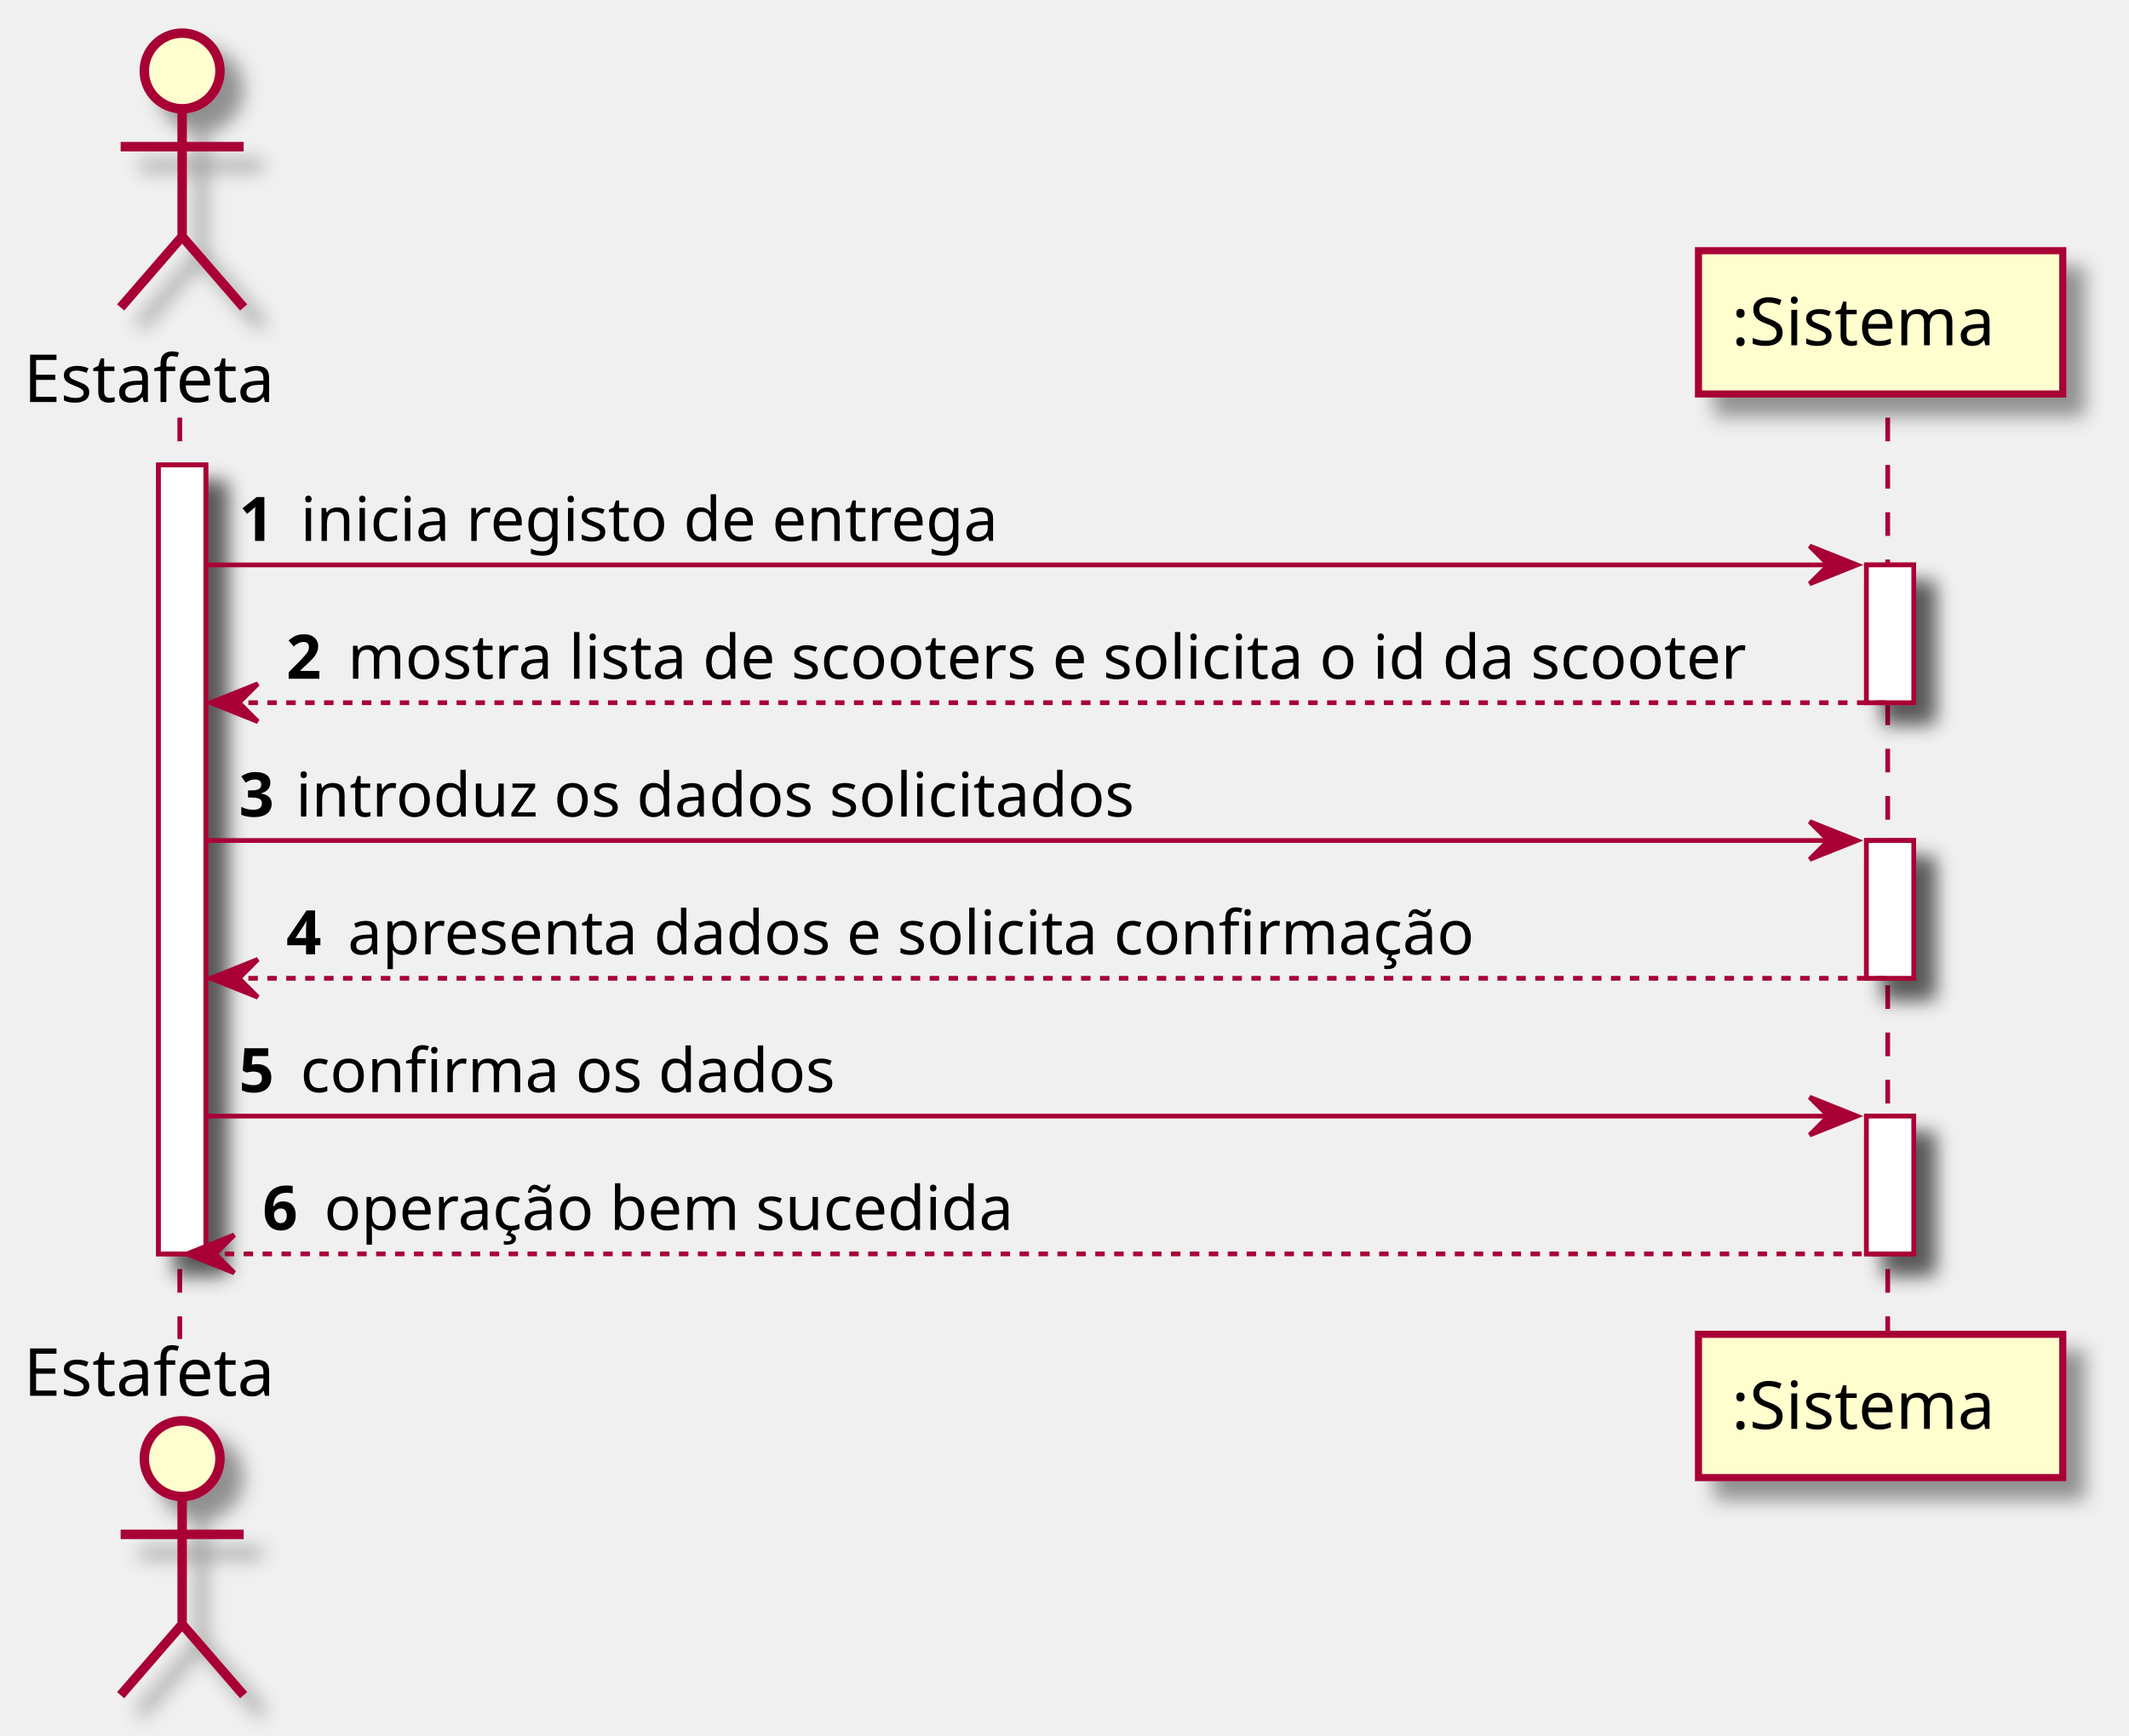
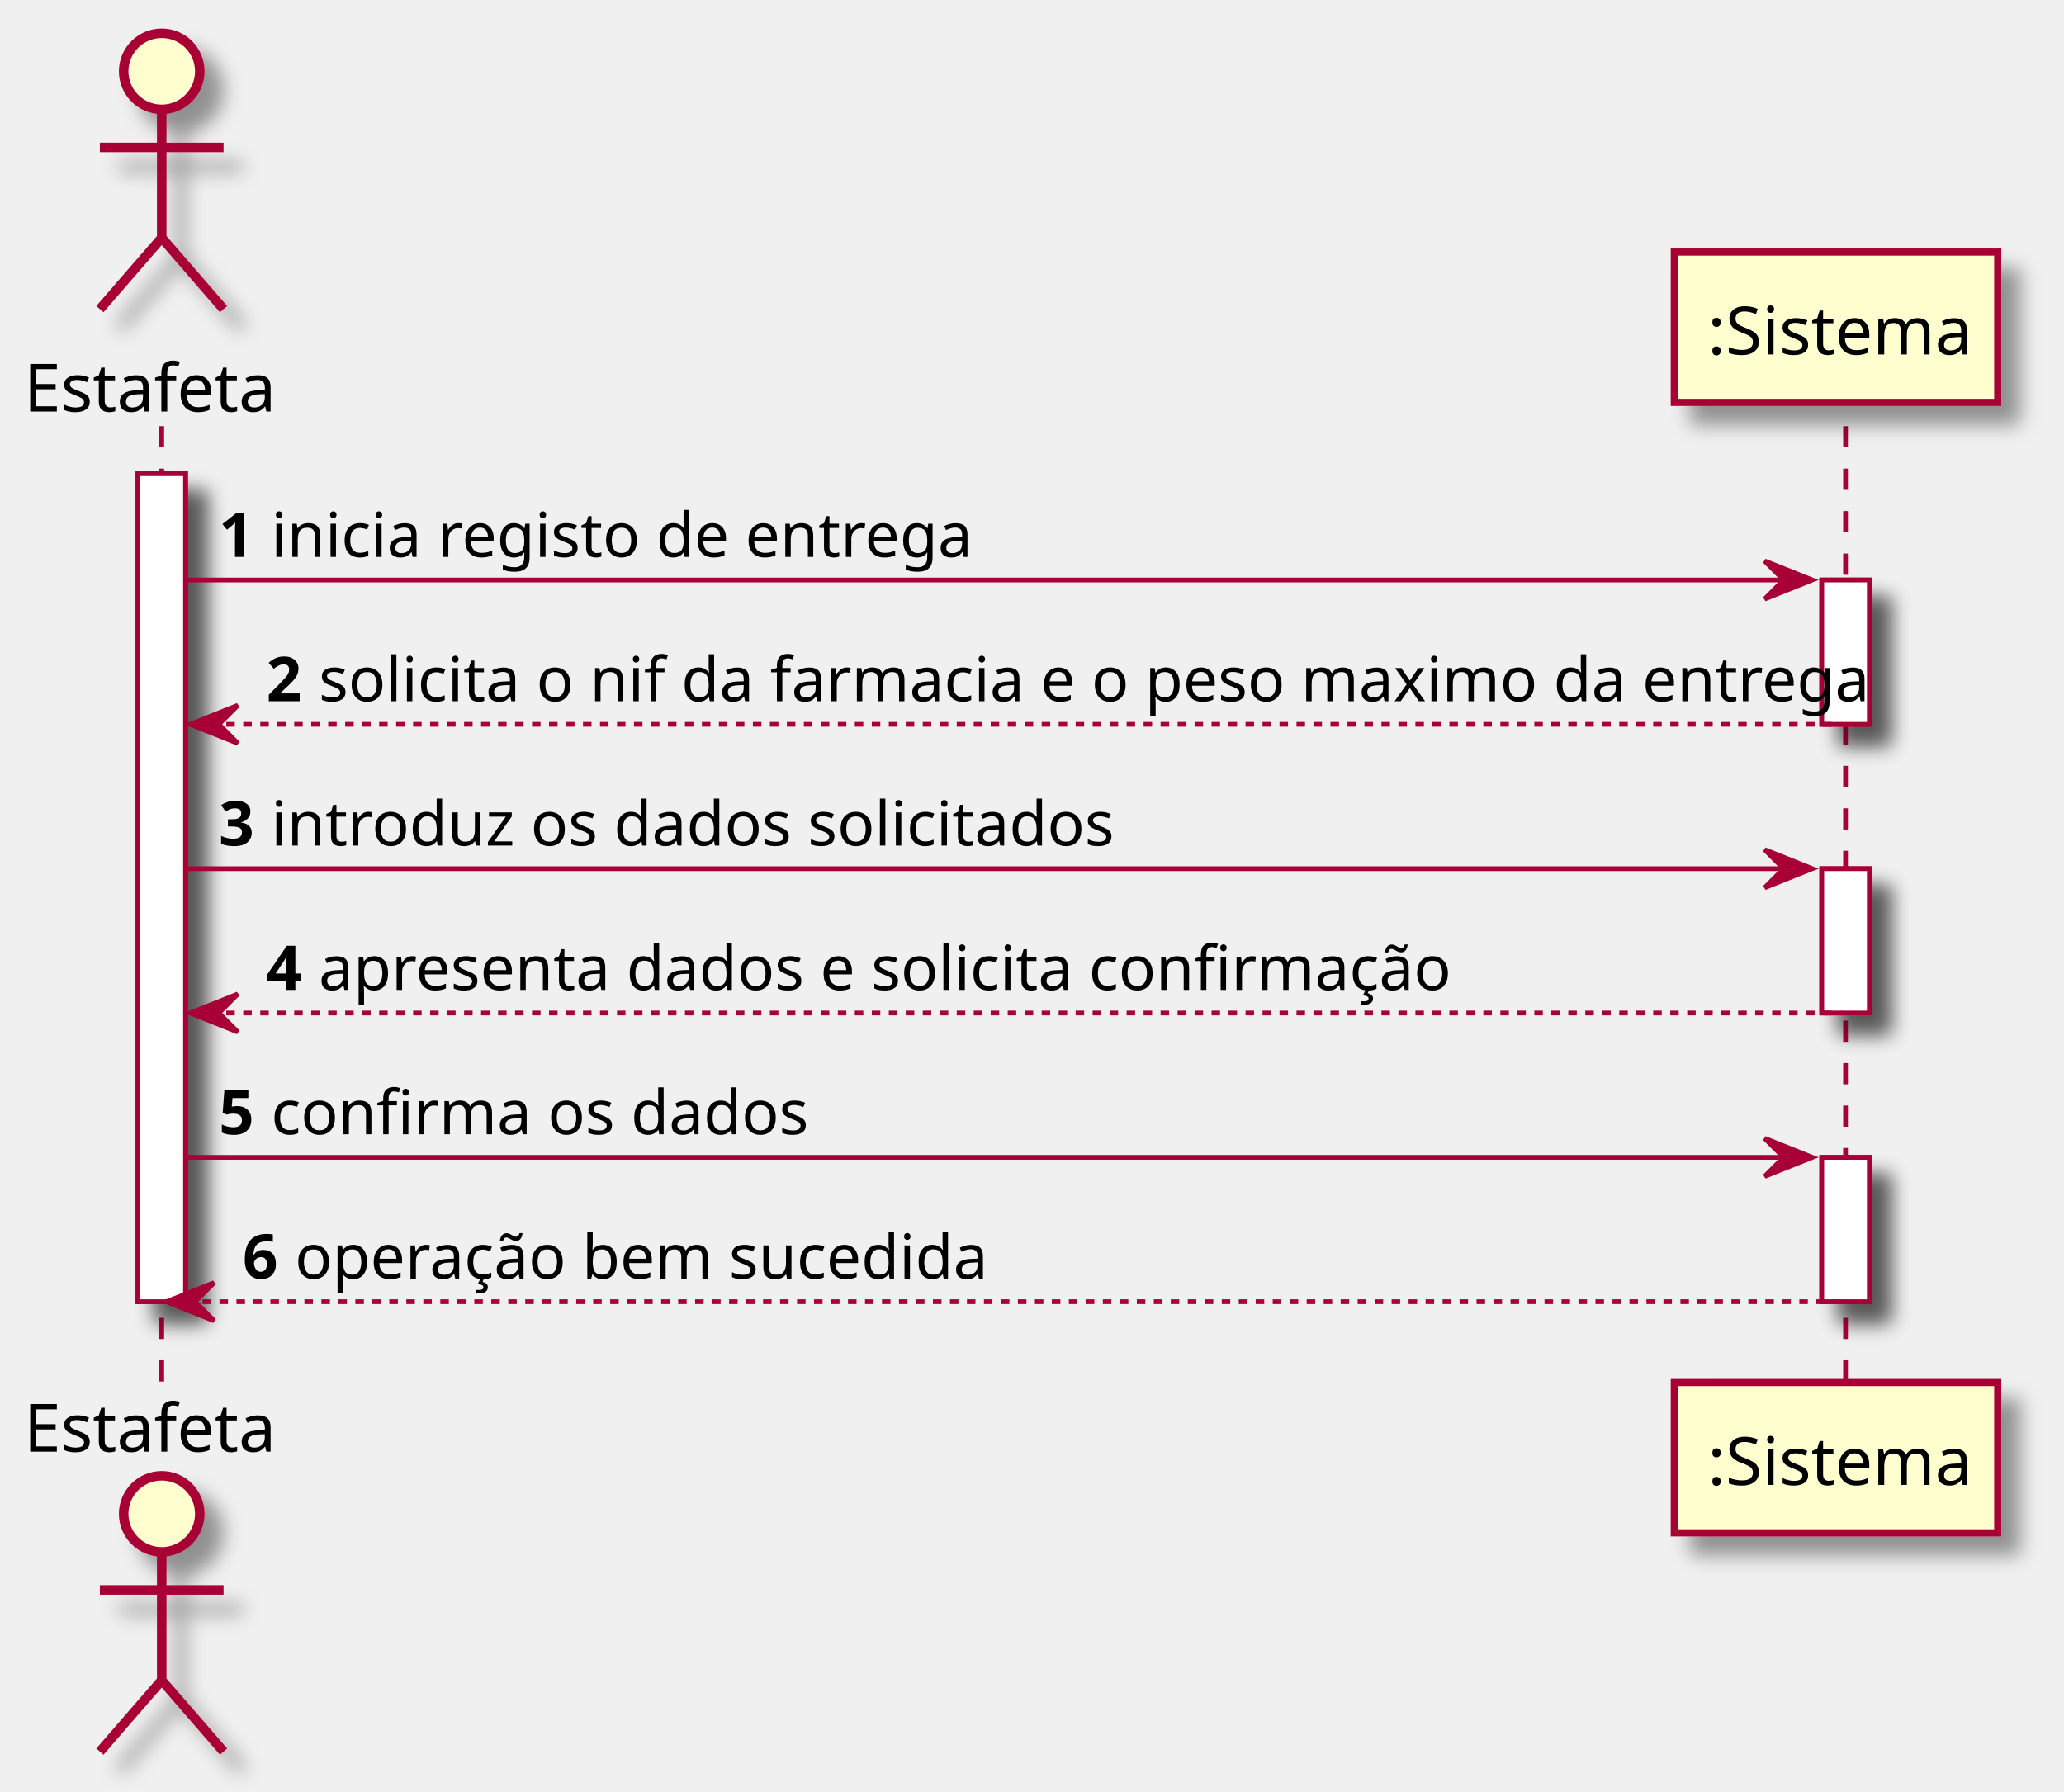
- <svg xmlns="http://www.w3.org/2000/svg" contentScriptType="application/ecmascript" contentStyleType="text/css" height="367px" preserveAspectRatio="none" style="width:450px;height:367px;" version="1.1" viewBox="0 0 450 367" width="450px" zoomAndPan="magnify">
+ <svg xmlns="http://www.w3.org/2000/svg" contentScriptType="application/ecmascript" contentStyleType="text/css" height="422.24px" preserveAspectRatio="none" style="width:486px;height:422px;" version="1.1" viewBox="0 0 486 422" width="486.08px" zoomAndPan="magnify">
  <defs>
-     <filter height="300%" id="fzvx58kdw81ge" width="300%" x="-1" y="-1">
-       <feGaussianBlur result="blurOut" stdDeviation="2.0" />
+     <filter height="300%" id="f187s5iikcvbdr" width="300%" x="-1" y="-1">
+       <feGaussianBlur result="blurOut" stdDeviation="2.24" />
      <feColorMatrix in="blurOut" result="blurOut2" type="matrix" values="0 0 0 0 0 0 0 0 0 0 0 0 0 0 0 0 0 0 .4 0" />
-       <feOffset dx="4.0" dy="4.0" in="blurOut2" result="blurOut3" />
+       <feOffset dx="4.48" dy="4.48" in="blurOut2" result="blurOut3" />
      <feBlend in="SourceGraphic" in2="blurOut3" mode="normal" />
    </filter>
  </defs>
  <g>
-     <rect fill="#FFFFFF" filter="url(#fzvx58kdw81ge)" height="166.797" style="stroke:#A80036;stroke-width:1.0;" width="10" x="33.5" y="98.297" />
-     <rect fill="#FFFFFF" filter="url(#fzvx58kdw81ge)" height="29.133" style="stroke:#A80036;stroke-width:1.0;" width="10" x="394.5" y="119.43" />
-     <rect fill="#FFFFFF" filter="url(#fzvx58kdw81ge)" height="29.133" style="stroke:#A80036;stroke-width:1.0;" width="10" x="394.5" y="177.695" />
-     <rect fill="#FFFFFF" filter="url(#fzvx58kdw81ge)" height="29.133" style="stroke:#A80036;stroke-width:1.0;" width="10" x="394.5" y="235.961" />
-     <line style="stroke:#A80036;stroke-width:1.0;stroke-dasharray:5.0,5.0;" x1="38" x2="38" y1="88.297" y2="283.094" />
-     <line style="stroke:#A80036;stroke-width:1.0;stroke-dasharray:5.0,5.0;" x1="399" x2="399" y1="88.297" y2="283.094" />
-     <text fill="#000000" font-family="sans-serif" font-size="14" lengthAdjust="spacing" textLength="61" x="5" y="84.995">Estafeta</text>
-     <ellipse cx="38.5" cy="15" fill="#FEFECE" filter="url(#fzvx58kdw81ge)" rx="8" ry="8" style="stroke:#A80036;stroke-width:2.0;" />
-     <path d="M38.5,23 L38.5,50 M25.5,31 L51.5,31 M38.5,50 L25.5,65 M38.5,50 L51.5,65 " fill="none" filter="url(#fzvx58kdw81ge)" style="stroke:#A80036;stroke-width:2.0;" />
-     <text fill="#000000" font-family="sans-serif" font-size="14" lengthAdjust="spacing" textLength="61" x="5" y="295.089">Estafeta</text>
-     <ellipse cx="38.5" cy="308.391" fill="#FEFECE" filter="url(#fzvx58kdw81ge)" rx="8" ry="8" style="stroke:#A80036;stroke-width:2.0;" />
-     <path d="M38.5,316.391 L38.5,343.391 M25.5,324.391 L51.5,324.391 M38.5,343.391 L25.5,358.391 M38.5,343.391 L51.5,358.391 " fill="none" filter="url(#fzvx58kdw81ge)" style="stroke:#A80036;stroke-width:2.0;" />
-     <rect fill="#FEFECE" filter="url(#fzvx58kdw81ge)" height="30.297" style="stroke:#A80036;stroke-width:1.5;" width="77" x="359" y="53" />
-     <text fill="#000000" font-family="sans-serif" font-size="14" lengthAdjust="spacing" textLength="63" x="366" y="72.995">:Sistema</text>
-     <rect fill="#FEFECE" filter="url(#fzvx58kdw81ge)" height="30.297" style="stroke:#A80036;stroke-width:1.5;" width="77" x="359" y="282.094" />
-     <text fill="#000000" font-family="sans-serif" font-size="14" lengthAdjust="spacing" textLength="63" x="366" y="302.089">:Sistema</text>
-     <rect fill="#FFFFFF" filter="url(#fzvx58kdw81ge)" height="166.797" style="stroke:#A80036;stroke-width:1.0;" width="10" x="33.5" y="98.297" />
-     <rect fill="#FFFFFF" filter="url(#fzvx58kdw81ge)" height="29.133" style="stroke:#A80036;stroke-width:1.0;" width="10" x="394.5" y="119.43" />
-     <rect fill="#FFFFFF" filter="url(#fzvx58kdw81ge)" height="29.133" style="stroke:#A80036;stroke-width:1.0;" width="10" x="394.5" y="177.695" />
-     <rect fill="#FFFFFF" filter="url(#fzvx58kdw81ge)" height="29.133" style="stroke:#A80036;stroke-width:1.0;" width="10" x="394.5" y="235.961" />
-     <polygon fill="#A80036" points="382.5,115.43,392.5,119.43,382.5,123.43,386.5,119.43" style="stroke:#A80036;stroke-width:1.0;" />
-     <line style="stroke:#A80036;stroke-width:1.0;" x1="43.5" x2="388.5" y1="119.43" y2="119.43" />
-     <text fill="#000000" font-family="sans-serif" font-size="13" font-weight="bold" lengthAdjust="spacing" textLength="9" x="50.5" y="114.364">1</text>
-     <text fill="#000000" font-family="sans-serif" font-size="13" lengthAdjust="spacing" textLength="154" x="63.5" y="114.364">inicia registo de entrega</text>
-     <polygon fill="#A80036" points="54.5,144.562,44.5,148.562,54.5,152.562,50.5,148.562" style="stroke:#A80036;stroke-width:1.0;" />
-     <line style="stroke:#A80036;stroke-width:1.0;stroke-dasharray:2.0,2.0;" x1="48.5" x2="398.5" y1="148.562" y2="148.562" />
-     <text fill="#000000" font-family="sans-serif" font-size="13" font-weight="bold" lengthAdjust="spacing" textLength="9" x="60.5" y="143.497">2</text>
-     <text fill="#000000" font-family="sans-serif" font-size="13" lengthAdjust="spacing" textLength="314" x="73.5" y="143.497">mostra lista de scooters e solicita o id da scooter</text>
-     <polygon fill="#A80036" points="382.5,173.695,392.5,177.695,382.5,181.695,386.5,177.695" style="stroke:#A80036;stroke-width:1.0;" />
-     <line style="stroke:#A80036;stroke-width:1.0;" x1="43.5" x2="388.5" y1="177.695" y2="177.695" />
-     <text fill="#000000" font-family="sans-serif" font-size="13" font-weight="bold" lengthAdjust="spacing" textLength="8" x="50.5" y="172.629">3</text>
-     <text fill="#000000" font-family="sans-serif" font-size="13" lengthAdjust="spacing" textLength="185" x="62.5" y="172.629">introduz os dados solicitados</text>
-     <polygon fill="#A80036" points="54.5,202.828,44.5,206.828,54.5,210.828,50.5,206.828" style="stroke:#A80036;stroke-width:1.0;" />
-     <line style="stroke:#A80036;stroke-width:1.0;stroke-dasharray:2.0,2.0;" x1="48.5" x2="398.5" y1="206.828" y2="206.828" />
-     <text fill="#000000" font-family="sans-serif" font-size="13" font-weight="bold" lengthAdjust="spacing" textLength="9" x="60.5" y="201.762">4</text>
-     <text fill="#000000" font-family="sans-serif" font-size="13" lengthAdjust="spacing" textLength="252" x="73.5" y="201.762">apresenta dados e solicita confirmação</text>
-     <polygon fill="#A80036" points="382.5,231.961,392.5,235.961,382.5,239.961,386.5,235.961" style="stroke:#A80036;stroke-width:1.0;" />
-     <line style="stroke:#A80036;stroke-width:1.0;" x1="43.5" x2="388.5" y1="235.961" y2="235.961" />
-     <text fill="#000000" font-family="sans-serif" font-size="13" font-weight="bold" lengthAdjust="spacing" textLength="9" x="50.5" y="230.895">5</text>
-     <text fill="#000000" font-family="sans-serif" font-size="13" lengthAdjust="spacing" textLength="119" x="63.5" y="230.895">confirma os dados</text>
-     <polygon fill="#A80036" points="49.5,261.094,39.5,265.094,49.5,269.094,45.5,265.094" style="stroke:#A80036;stroke-width:1.0;" />
-     <line style="stroke:#A80036;stroke-width:1.0;stroke-dasharray:2.0,2.0;" x1="43.5" x2="398.5" y1="265.094" y2="265.094" />
-     <text fill="#000000" font-family="sans-serif" font-size="13" font-weight="bold" lengthAdjust="spacing" textLength="9" x="55.5" y="260.028">6</text>
-     <text fill="#000000" font-family="sans-serif" font-size="13" lengthAdjust="spacing" textLength="154" x="68.5" y="260.028">operação bem sucedida</text>
+     <rect fill="#FFFFFF" filter="url(#f187s5iikcvbdr)" height="195.002" style="stroke:#A80036;stroke-width:1.12;" width="11.2" x="32.48" y="111.562" />
+     <rect fill="#FFFFFF" filter="url(#f187s5iikcvbdr)" height="33.994" style="stroke:#A80036;stroke-width:1.12;" width="11.2" x="428.96" y="136.596" />
+     <rect fill="#FFFFFF" filter="url(#f187s5iikcvbdr)" height="33.994" style="stroke:#A80036;stroke-width:1.12;" width="11.2" x="428.96" y="204.584" />
+     <rect fill="#FFFFFF" filter="url(#f187s5iikcvbdr)" height="33.994" style="stroke:#A80036;stroke-width:1.12;" width="11.2" x="428.96" y="272.571" />
+     <line style="stroke:#A80036;stroke-width:1.12;stroke-dasharray:5.0,5.0;" x1="38.08" x2="38.08" y1="100.362" y2="326.725" />
+     <line style="stroke:#A80036;stroke-width:1.12;stroke-dasharray:5.0,5.0;" x1="434.56" x2="434.56" y1="100.362" y2="326.725" />
+     <text fill="#000000" font-family="sans-serif" font-size="15.68" lengthAdjust="spacing" textLength="58.24" x="5.6" y="96.917">Estafeta</text>
+     <ellipse cx="38.08" cy="16.8" fill="#FEFECE" filter="url(#f187s5iikcvbdr)" rx="8.96" ry="8.96" style="stroke:#A80036;stroke-width:2.24;" />
+     <path d="M38.08,25.76 L38.08,56 M23.52,34.72 L52.64,34.72 M38.08,56 L23.52,72.8 M38.08,56 L52.64,72.8 " fill="none" filter="url(#f187s5iikcvbdr)" style="stroke:#A80036;stroke-width:2.24;" />
+     <text fill="#000000" font-family="sans-serif" font-size="15.68" lengthAdjust="spacing" textLength="58.24" x="5.6" y="341.882">Estafeta</text>
+     <ellipse cx="38.08" cy="356.527" fill="#FEFECE" filter="url(#f187s5iikcvbdr)" rx="8.96" ry="8.96" style="stroke:#A80036;stroke-width:2.24;" />
+     <path d="M38.08,365.488 L38.08,395.728 M23.52,374.447 L52.64,374.447 M38.08,395.728 L23.52,412.527 M38.08,395.728 L52.64,412.527 " fill="none" filter="url(#f187s5iikcvbdr)" style="stroke:#A80036;stroke-width:2.24;" />
+     <rect fill="#FEFECE" filter="url(#f187s5iikcvbdr)" height="35.403" style="stroke:#A80036;stroke-width:1.68;" width="76.16" x="394.24" y="59.36" />
+     <text fill="#000000" font-family="sans-serif" font-size="15.68" lengthAdjust="spacing" textLength="60.48" x="402.08" y="83.477">:Sistema</text>
+     <rect fill="#FEFECE" filter="url(#f187s5iikcvbdr)" height="35.403" style="stroke:#A80036;stroke-width:1.68;" width="76.16" x="394.24" y="325.605" />
+     <text fill="#000000" font-family="sans-serif" font-size="15.68" lengthAdjust="spacing" textLength="60.48" x="402.08" y="349.722">:Sistema</text>
+     <rect fill="#FFFFFF" filter="url(#f187s5iikcvbdr)" height="195.002" style="stroke:#A80036;stroke-width:1.12;" width="11.2" x="32.48" y="111.562" />
+     <rect fill="#FFFFFF" filter="url(#f187s5iikcvbdr)" height="33.994" style="stroke:#A80036;stroke-width:1.12;" width="11.2" x="428.96" y="136.596" />
+     <rect fill="#FFFFFF" filter="url(#f187s5iikcvbdr)" height="33.994" style="stroke:#A80036;stroke-width:1.12;" width="11.2" x="428.96" y="204.584" />
+     <rect fill="#FFFFFF" filter="url(#f187s5iikcvbdr)" height="33.994" style="stroke:#A80036;stroke-width:1.12;" width="11.2" x="428.96" y="272.571" />
+     <polygon fill="#A80036" points="415.52,132.116,426.72,136.596,415.52,141.076,420,136.596" style="stroke:#A80036;stroke-width:1.12;" />
+     <line style="stroke:#A80036;stroke-width:1.12;" x1="43.68" x2="422.24" y1="136.596" y2="136.596" />
+     <text fill="#000000" font-family="sans-serif" font-size="14.56" font-weight="bold" lengthAdjust="spacing" textLength="7.84" x="51.52" y="131.157">1</text>
+     <text fill="#000000" font-family="sans-serif" font-size="14.56" lengthAdjust="spacing" textLength="154.56" x="63.84" y="131.157">inicia registo de entrega</text>
+     <polygon fill="#A80036" points="56,166.11,44.8,170.59,56,175.07,51.52,170.59" style="stroke:#A80036;stroke-width:1.12;" />
+     <line style="stroke:#A80036;stroke-width:1.12;stroke-dasharray:2.0,2.0;" x1="49.28" x2="433.44" y1="170.59" y2="170.59" />
+     <text fill="#000000" font-family="sans-serif" font-size="14.56" font-weight="bold" lengthAdjust="spacing" textLength="7.84" x="62.72" y="165.151">2</text>
+     <text fill="#000000" font-family="sans-serif" font-size="14.56" lengthAdjust="spacing" textLength="346.08" x="75.04" y="165.151">solicita o nif da farmacia e o peso maximo da entrega</text>
+     <polygon fill="#A80036" points="415.52,200.104,426.72,204.584,415.52,209.064,420,204.584" style="stroke:#A80036;stroke-width:1.12;" />
+     <line style="stroke:#A80036;stroke-width:1.12;" x1="43.68" x2="422.24" y1="204.584" y2="204.584" />
+     <text fill="#000000" font-family="sans-serif" font-size="14.56" font-weight="bold" lengthAdjust="spacing" textLength="7.84" x="51.52" y="199.144">3</text>
+     <text fill="#000000" font-family="sans-serif" font-size="14.56" lengthAdjust="spacing" textLength="189.28" x="63.84" y="199.144">introduz os dados solicitados</text>
+     <polygon fill="#A80036" points="56,234.097,44.8,238.577,56,243.058,51.52,238.577" style="stroke:#A80036;stroke-width:1.12;" />
+     <line style="stroke:#A80036;stroke-width:1.12;stroke-dasharray:2.0,2.0;" x1="49.28" x2="433.44" y1="238.577" y2="238.577" />
+     <text fill="#000000" font-family="sans-serif" font-size="14.56" font-weight="bold" lengthAdjust="spacing" textLength="7.84" x="62.72" y="233.138">4</text>
+     <text fill="#000000" font-family="sans-serif" font-size="14.56" lengthAdjust="spacing" textLength="253.12" x="75.04" y="233.138">apresenta dados e solicita confirmação</text>
+     <polygon fill="#A80036" points="415.52,268.091,426.72,272.571,415.52,277.051,420,272.571" style="stroke:#A80036;stroke-width:1.12;" />
+     <line style="stroke:#A80036;stroke-width:1.12;" x1="43.68" x2="422.24" y1="272.571" y2="272.571" />
+     <text fill="#000000" font-family="sans-serif" font-size="14.56" font-weight="bold" lengthAdjust="spacing" textLength="7.84" x="51.52" y="267.132">5</text>
+     <text fill="#000000" font-family="sans-serif" font-size="14.56" lengthAdjust="spacing" textLength="118.72" x="63.84" y="267.132">confirma os dados</text>
+     <polygon fill="#A80036" points="50.4,302.085,39.2,306.565,50.4,311.045,45.92,306.565" style="stroke:#A80036;stroke-width:1.12;" />
+     <line style="stroke:#A80036;stroke-width:1.12;stroke-dasharray:2.0,2.0;" x1="43.68" x2="433.44" y1="306.565" y2="306.565" />
+     <text fill="#000000" font-family="sans-serif" font-size="14.56" font-weight="bold" lengthAdjust="spacing" textLength="7.84" x="57.12" y="301.126">6</text>
+     <text fill="#000000" font-family="sans-serif" font-size="14.56" lengthAdjust="spacing" textLength="154.56" x="69.44" y="301.126">operação bem sucedida</text>
  </g>
</svg>
